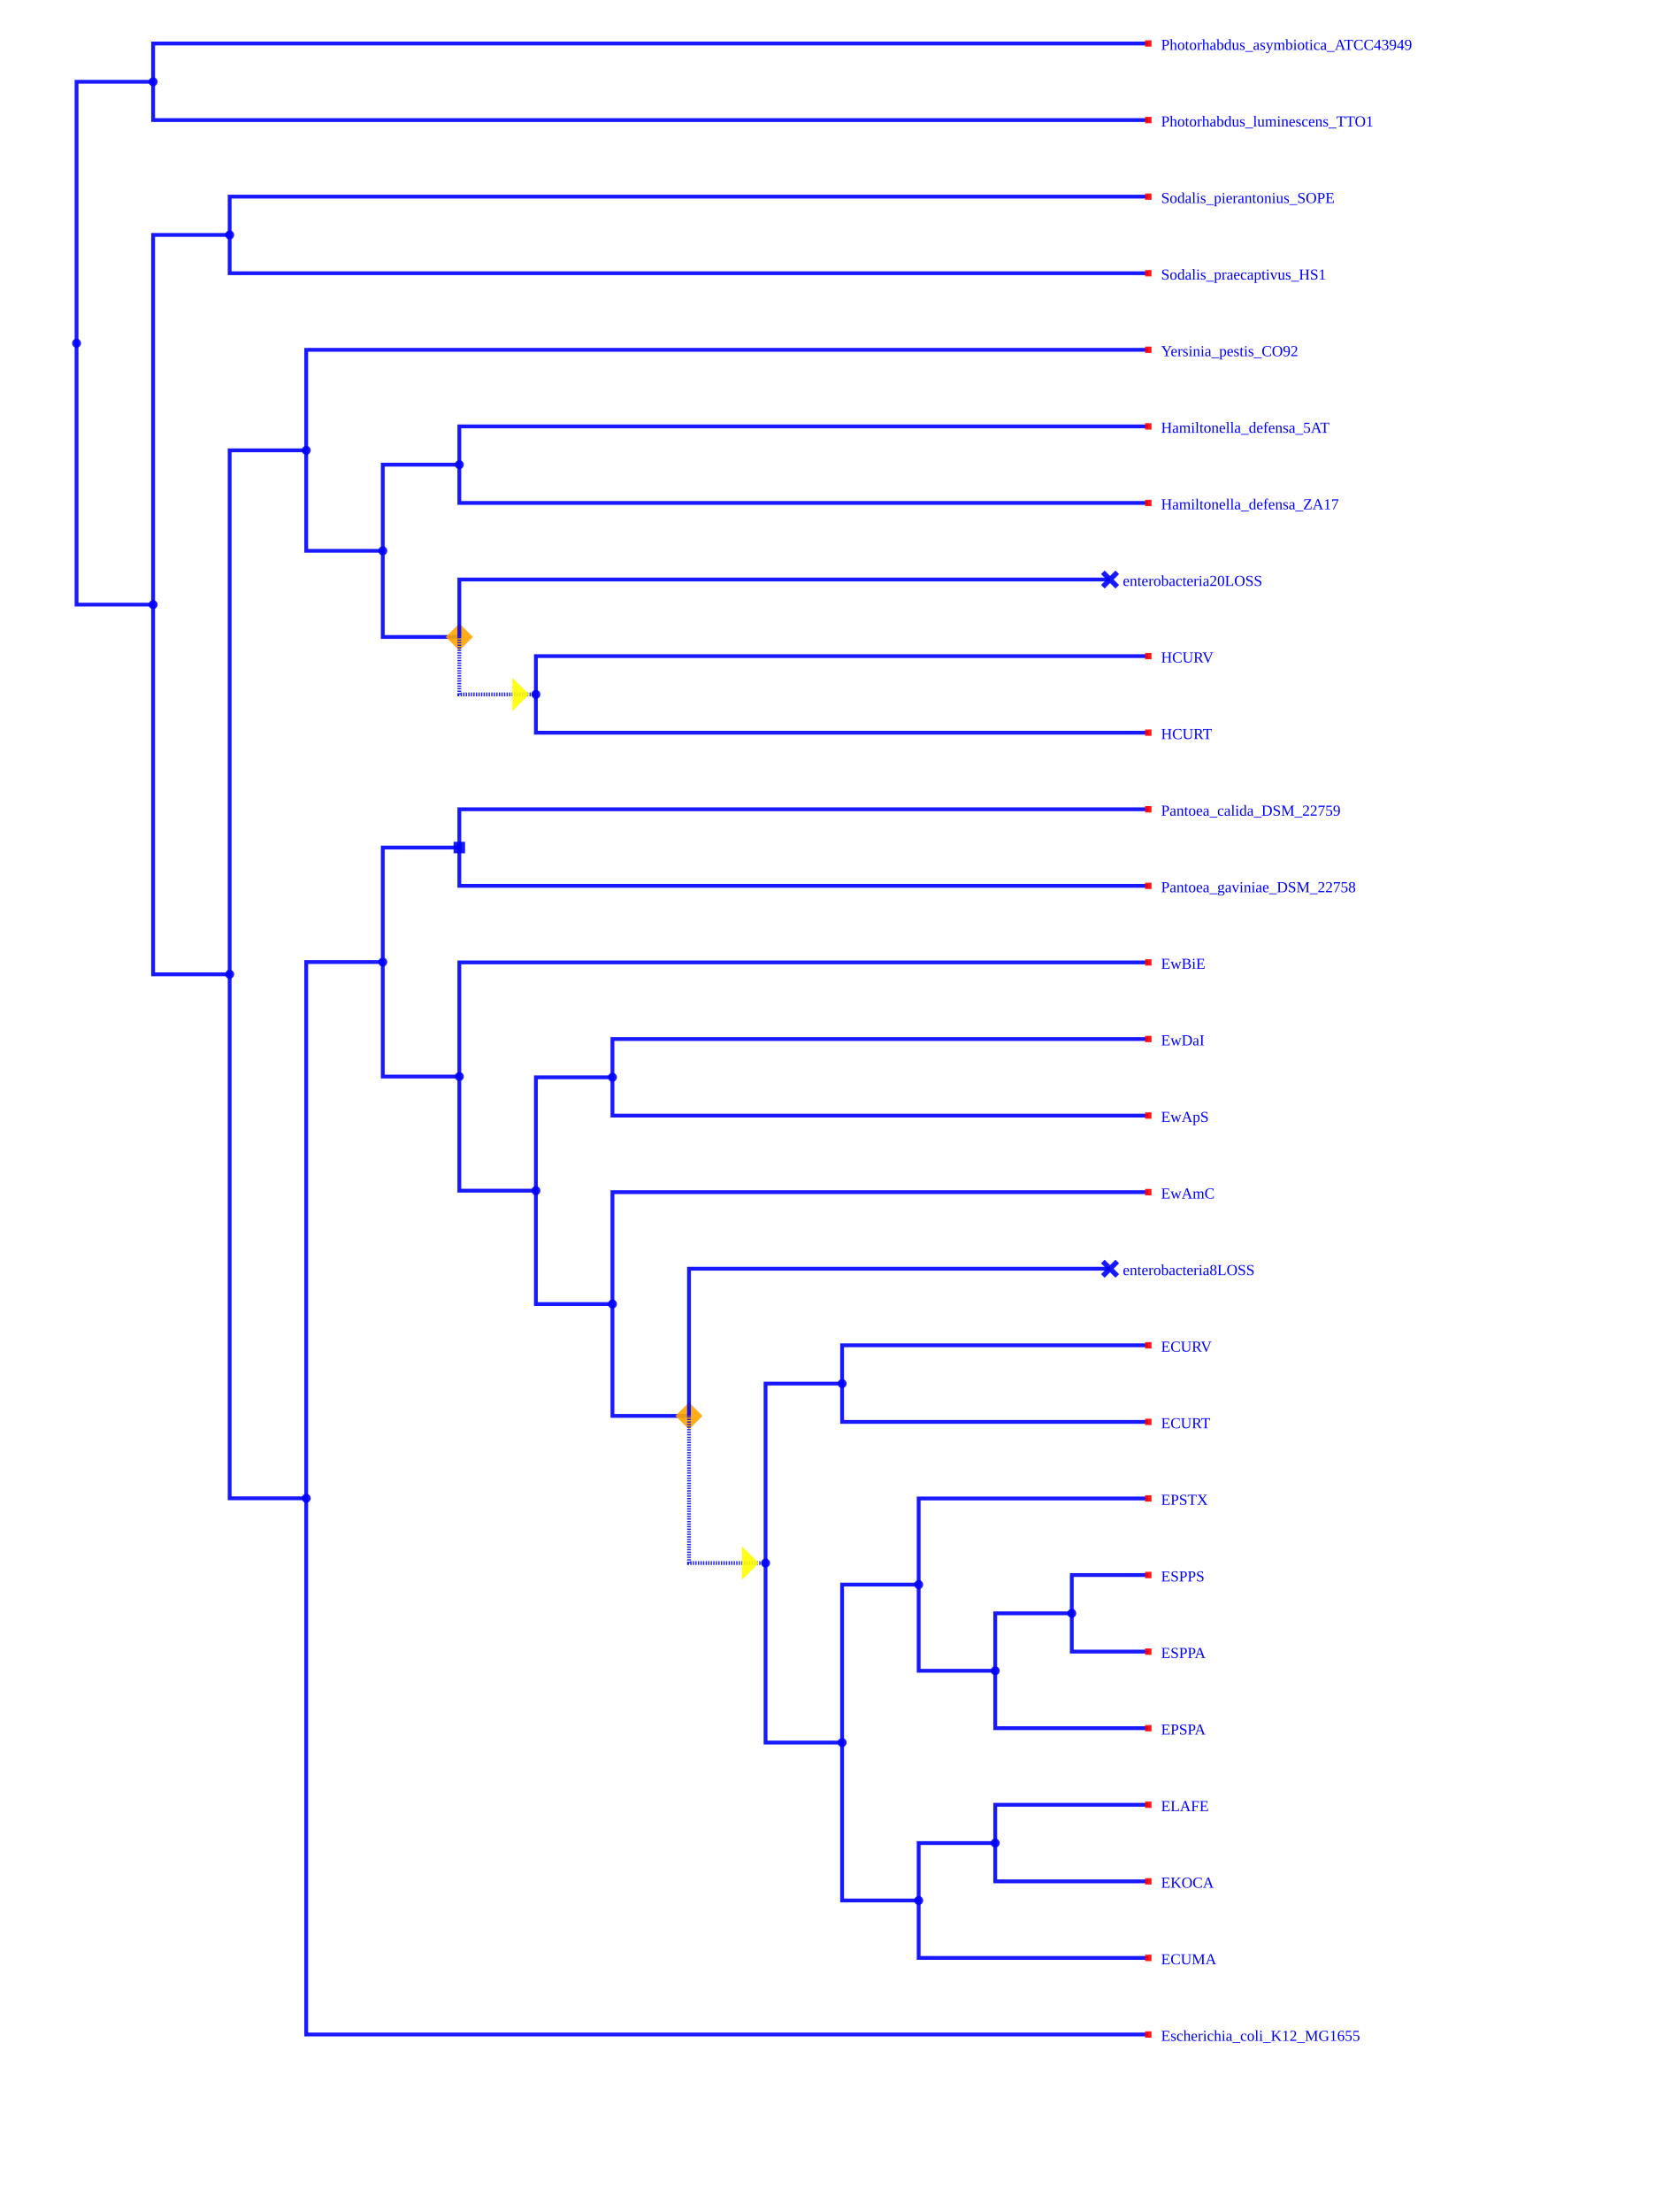
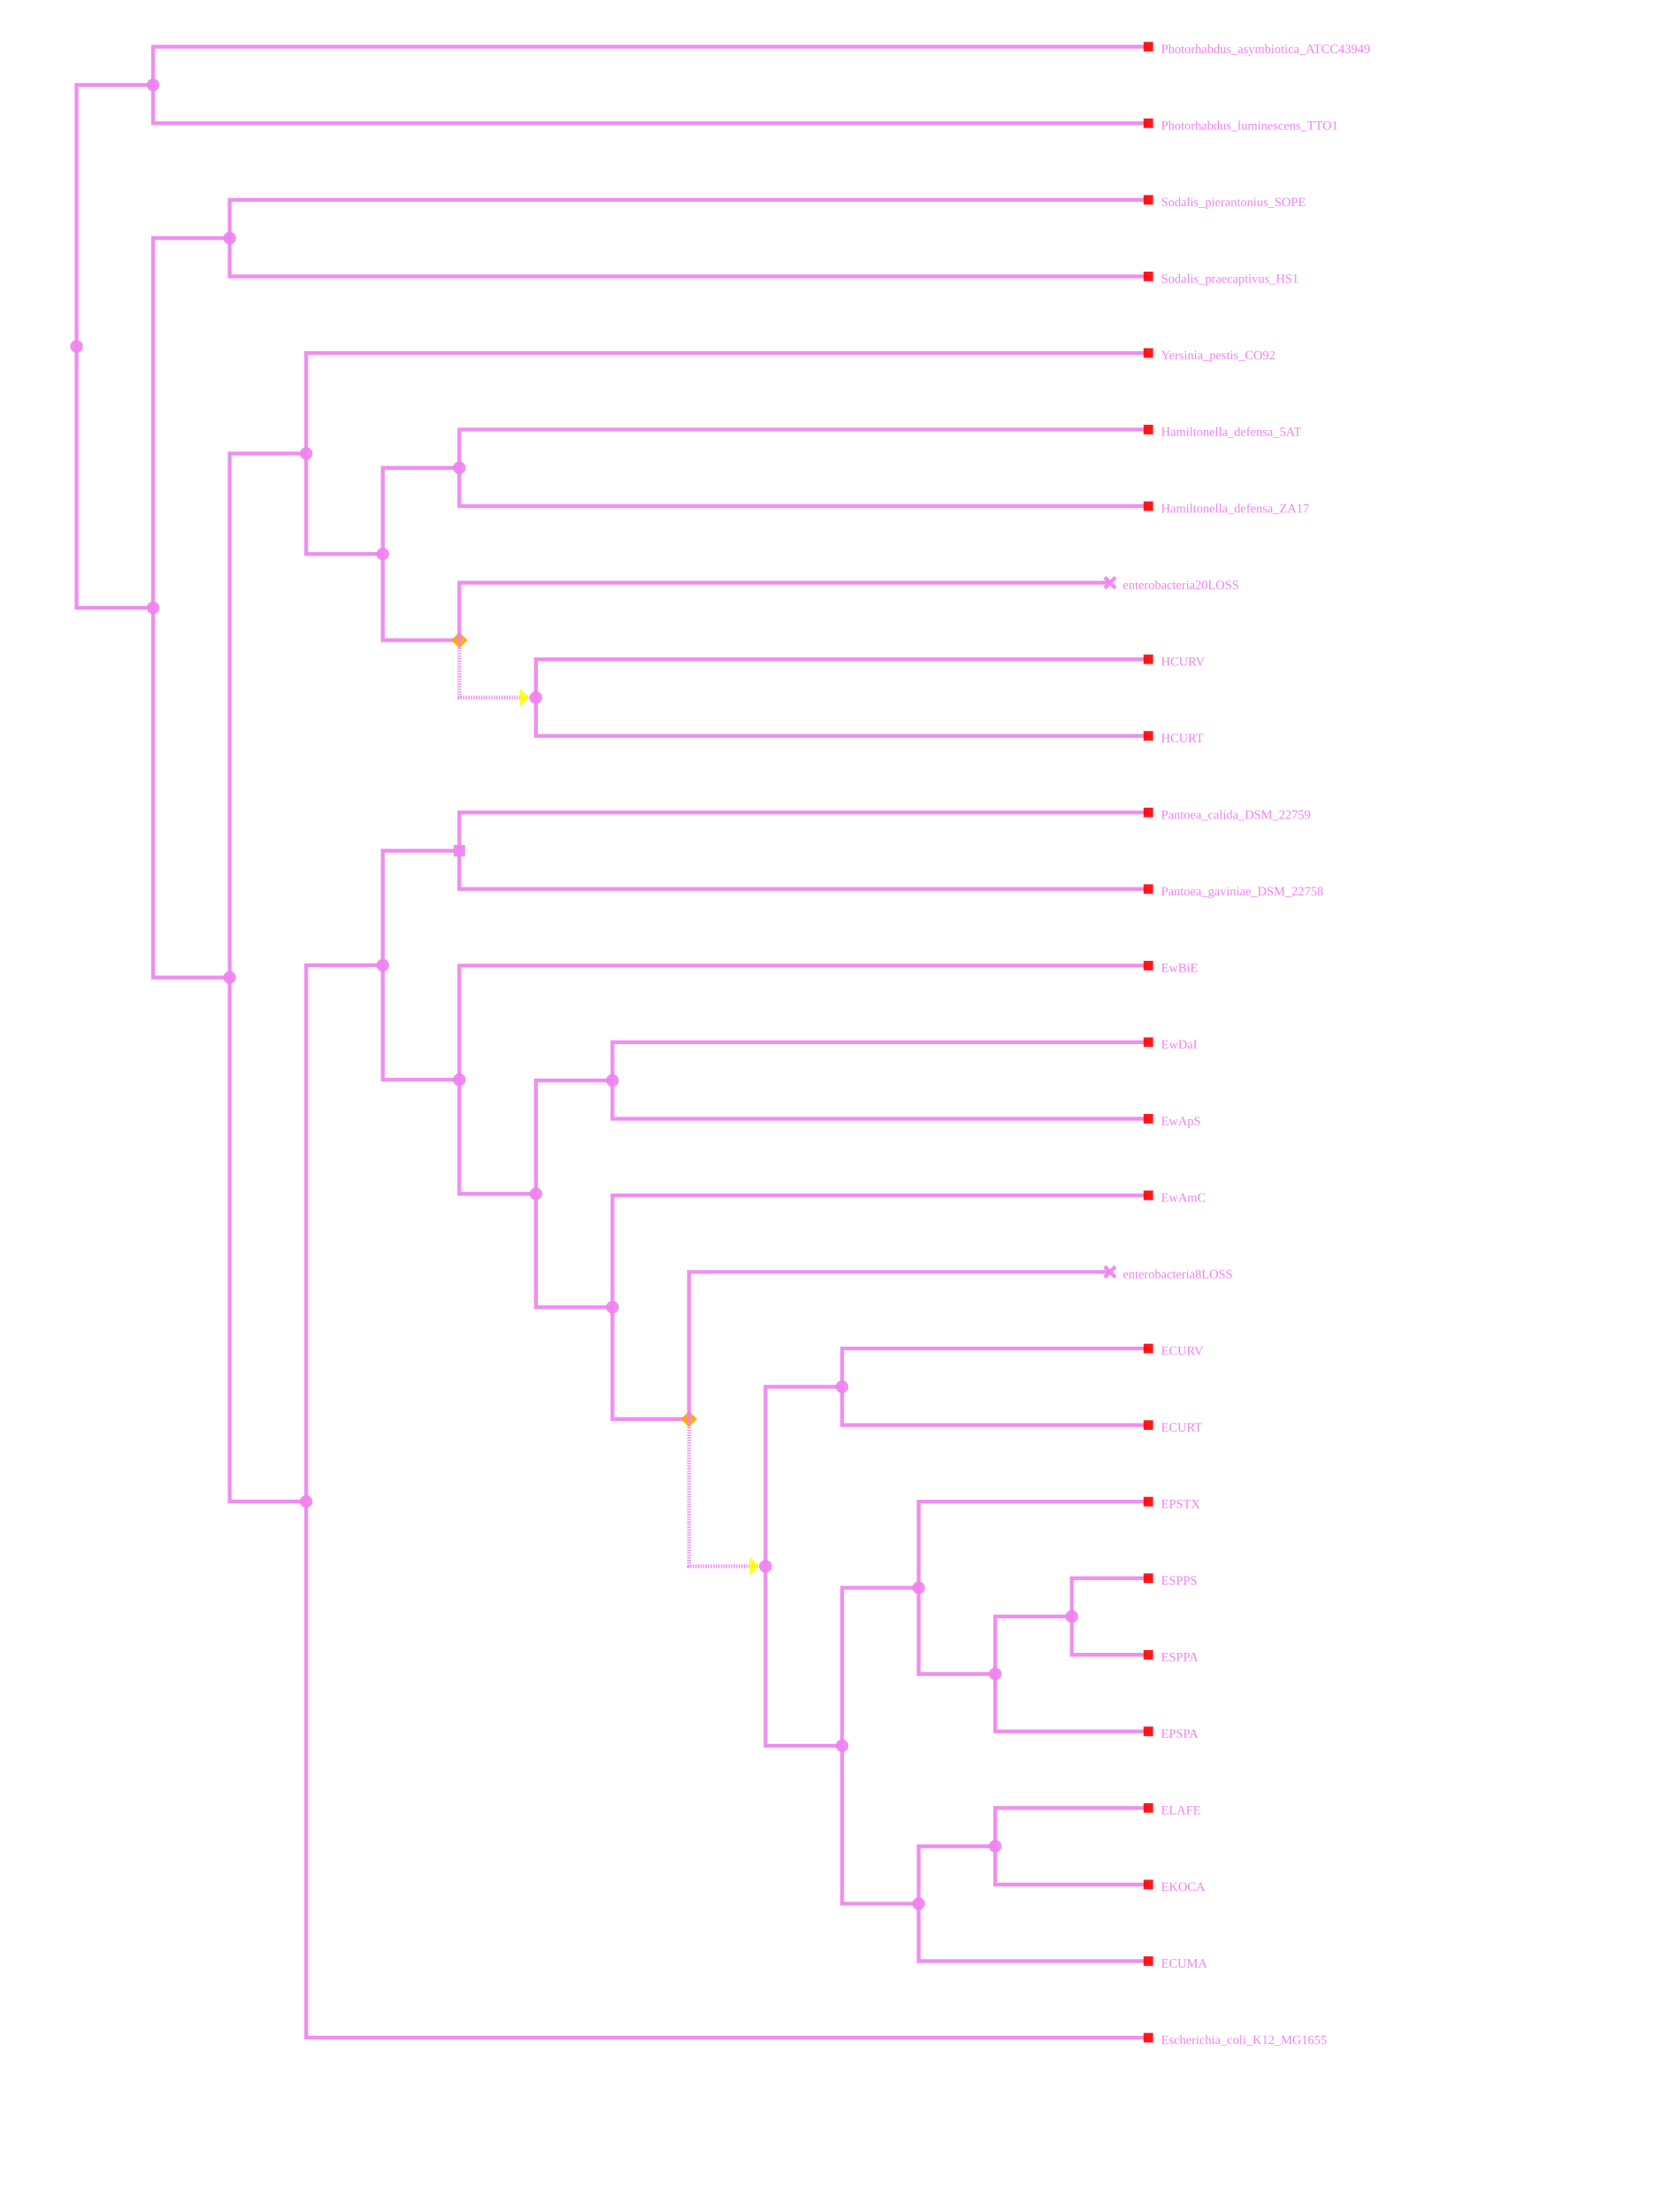
<svg xmlns="http://www.w3.org/2000/svg" height="1575" viewBox="-7.5 52.5 1315 1695" width="1195">
  <style>
- .gene { font:  10px; fill:blue; } .support { font: 10px; fill: red; }
+ .gene { font-size: 10px; fill:violet; } .support { font-size: 10px; fill: red; } .branch { font-size: 10px; fill: black; }
</style>
-   <g transform="translate(  -7.5 1627.5) rotate(-90 0 0 ) ">
-     <circle cx="1325.175" cy="60" fill="blue" opacity="0.9" r="3" stroke="blue" stroke-width="1" />
-     <path d="M1120.349,120 L1120.349,60 L1325.175,60" fill="none" opacity="0.9" stroke="blue" stroke-width="3" />
-     <circle cx="1120.349" cy="120" fill="blue" opacity="0.9" r="3" stroke="blue" stroke-width="1" />
-     <path d="M830.698,180 L830.698,120 L1120.349,120" fill="none" opacity="0.9" stroke="blue" stroke-width="3" />
-     <circle cx="830.698" cy="180" fill="blue" opacity="0.9" r="3" stroke="blue" stroke-width="1" />
-     <path d="M420.146,240 L420.146,180 L830.698,180" fill="none" opacity="0.9" stroke="blue" stroke-width="3" />
-     <circle cx="420.146" cy="240" fill="blue" opacity="0.9" r="3" stroke="blue" stroke-width="1" />
-     <path d="M0,900 L0,240 L420.146,240" fill="none" opacity="0.9" stroke="blue" stroke-width="3" />
-     <path d="M-1,899 l0,2 l2,0 l0,-2 z" fill="red" opacity="0.9" stroke="red" stroke-width="3" />
+   <g transform="translate(  -7.5 1630) rotate(-90 0 0 ) ">
+     <circle cx="1325.175" cy="60" fill="violet" opacity="0.9" r="4.5" stroke="violet" stroke-width="1" />
+     <path d="M1120.349,120 L1120.349,60 L1325.175,60" fill="none" opacity="0.9" stroke="violet" stroke-width="3" />
+     <circle cx="1120.349" cy="120" fill="violet" opacity="0.9" r="4.5" stroke="violet" stroke-width="1" />
+     <path d="M830.698,180 L830.698,120 L1120.349,120" fill="none" opacity="0.9" stroke="violet" stroke-width="3" />
+     <circle cx="830.698" cy="180" fill="violet" opacity="0.9" r="4.5" stroke="violet" stroke-width="1" />
+     <path d="M420.146,240 L420.146,180 L830.698,180" fill="none" opacity="0.9" stroke="violet" stroke-width="3" />
+     <circle cx="420.146" cy="240" fill="violet" opacity="0.9" r="4.5" stroke="violet" stroke-width="1" />
+     <path d="M0,900 L0,240 L420.146,240" fill="none" opacity="0.9" stroke="violet" stroke-width="3" />
+     <path d="M-2.25,897.75 l0,4.5 l4.5,0 l0,-4.5 z" fill="red" opacity="0.9" stroke="red" stroke-width="3" />
    <text class="gene" transform="rotate(90 -5,910)" x="-5" y="910">
Escherichia_coli_K12_MG1655
</text>
-     <path d="M840.293,300 L840.293,240 L420.146,240" fill="none" opacity="0.9" stroke="blue" stroke-width="3" />
-     <circle cx="840.293" cy="300" fill="blue" opacity="0.9" r="3" stroke="blue" stroke-width="1" />
-     <path d="M750.586,360 L750.586,300 L840.293,300" fill="none" opacity="0.9" stroke="blue" stroke-width="3" />
-     <circle cx="750.586" cy="360" fill="blue" opacity="0.9" r="3" stroke="blue" stroke-width="1" />
-     <path d="M661.172,420 L661.172,360 L750.586,360" fill="none" opacity="0.9" stroke="blue" stroke-width="3" />
-     <circle cx="661.172" cy="420" fill="blue" opacity="0.9" r="3" stroke="blue" stroke-width="1" />
-     <path d="M572.344,480 L572.344,420 L661.172,420" fill="none" opacity="0.9" stroke="blue" stroke-width="3" />
-     <circle cx="572.344" cy="480" fill="blue" opacity="0.9" r="3" stroke="blue" stroke-width="1" />
-     <path d="M484.688,540 L484.688,480 L572.344,480" fill="none" opacity="0.9" stroke="blue" stroke-width="3" />
-     <path d="M478.688,534 l0,12 l12,0 l0,-12 z" fill="orange" opacity="0.9" stroke="orange" stroke-width="3" transform="rotate(45 484.6875 540)" />
-     <path d="M369.375,600 L369.375,540 L484.688,540" fill="none" opacity="0.9" stroke="blue" stroke-dasharray="1, 1" stroke-width="3" />
-     <circle cx="369.375" cy="600" fill="blue" opacity="0.9" r="3" stroke="blue" stroke-width="1" />
-     <path d="M369.375,594 l-12,-12 l24,0 z" fill="yellow" opacity="0.9" stroke="yellow" stroke-width="1" />
-     <path d="M228.75,660 L228.75,600 L369.375,600" fill="none" opacity="0.9" stroke="blue" stroke-width="3" />
-     <circle cx="228.75" cy="660" fill="blue" opacity="0.9" r="3" stroke="blue" stroke-width="1" />
-     <path d="M105,720 L105,660 L228.75,660" fill="none" opacity="0.9" stroke="blue" stroke-width="3" />
-     <circle cx="105" cy="720" fill="blue" opacity="0.9" r="3" stroke="blue" stroke-width="1" />
-     <path d="M60,900 L60,720 L105,720" fill="none" opacity="0.9" stroke="blue" stroke-width="3" />
-     <path d="M59,899 l0,2 l2,0 l0,-2 z" fill="red" opacity="0.9" stroke="red" stroke-width="3" />
+     <path d="M840.293,300 L840.293,240 L420.146,240" fill="none" opacity="0.9" stroke="violet" stroke-width="3" />
+     <circle cx="840.293" cy="300" fill="violet" opacity="0.9" r="4.5" stroke="violet" stroke-width="1" />
+     <path d="M750.586,360 L750.586,300 L840.293,300" fill="none" opacity="0.9" stroke="violet" stroke-width="3" />
+     <circle cx="750.586" cy="360" fill="violet" opacity="0.9" r="4.5" stroke="violet" stroke-width="1" />
+     <path d="M661.172,420 L661.172,360 L750.586,360" fill="none" opacity="0.9" stroke="violet" stroke-width="3" />
+     <circle cx="661.172" cy="420" fill="violet" opacity="0.9" r="4.5" stroke="violet" stroke-width="1" />
+     <path d="M572.344,480 L572.344,420 L661.172,420" fill="none" opacity="0.9" stroke="violet" stroke-width="3" />
+     <circle cx="572.344" cy="480" fill="violet" opacity="0.9" r="4.5" stroke="violet" stroke-width="1" />
+     <path d="M484.688,540 L484.688,480 L572.344,480" fill="none" opacity="0.9" stroke="violet" stroke-width="3" />
+     <path d="M481.688,537 l0,6 l6,0 l0,-6 z" fill="orange" opacity="0.9" stroke="orange" stroke-width="3" transform="rotate(45 484.6875 540)" />
+     <path d="M369.375,600 L369.375,540 L484.688,540" fill="none" opacity="0.9" stroke="violet" stroke-dasharray="1, 1" stroke-width="3" />
+     <circle cx="369.375" cy="600" fill="violet" opacity="0.9" r="4.5" stroke="violet" stroke-width="1" />
+     <path d="M369.375,594 l-6,-6 l12,0 z" fill="yellow" opacity="0.9" stroke="yellow" stroke-width="1" />
+     <path d="M228.75,660 L228.75,600 L369.375,600" fill="none" opacity="0.9" stroke="violet" stroke-width="3" />
+     <circle cx="228.75" cy="660" fill="violet" opacity="0.9" r="4.5" stroke="violet" stroke-width="1" />
+     <path d="M105,720 L105,660 L228.75,660" fill="none" opacity="0.9" stroke="violet" stroke-width="3" />
+     <circle cx="105" cy="720" fill="violet" opacity="0.9" r="4.5" stroke="violet" stroke-width="1" />
+     <path d="M60,900 L60,720 L105,720" fill="none" opacity="0.9" stroke="violet" stroke-width="3" />
+     <path d="M57.75,897.75 l0,4.5 l4.5,0 l0,-4.5 z" fill="red" opacity="0.9" stroke="red" stroke-width="3" />
    <text class="gene" transform="rotate(90 55,910)" x="55" y="910">
ECUMA
</text>
-     <path d="M150,780 L150,720 L105,720" fill="none" opacity="0.9" stroke="blue" stroke-width="3" />
-     <circle cx="150" cy="780" fill="blue" opacity="0.9" r="3" stroke="blue" stroke-width="1" />
-     <path d="M120,900 L120,780 L150,780" fill="none" opacity="0.9" stroke="blue" stroke-width="3" />
-     <path d="M119,899 l0,2 l2,0 l0,-2 z" fill="red" opacity="0.9" stroke="red" stroke-width="3" />
+     <path d="M150,780 L150,720 L105,720" fill="none" opacity="0.9" stroke="violet" stroke-width="3" />
+     <circle cx="150" cy="780" fill="violet" opacity="0.9" r="4.5" stroke="violet" stroke-width="1" />
+     <path d="M120,900 L120,780 L150,780" fill="none" opacity="0.9" stroke="violet" stroke-width="3" />
+     <path d="M117.75,897.75 l0,4.5 l4.5,0 l0,-4.5 z" fill="red" opacity="0.9" stroke="red" stroke-width="3" />
    <text class="gene" transform="rotate(90 115,910)" x="115" y="910">
EKOCA
</text>
-     <path d="M180,900 L180,780 L150,780" fill="none" opacity="0.9" stroke="blue" stroke-width="3" />
-     <path d="M179,899 l0,2 l2,0 l0,-2 z" fill="red" opacity="0.9" stroke="red" stroke-width="3" />
+     <path d="M180,900 L180,780 L150,780" fill="none" opacity="0.9" stroke="violet" stroke-width="3" />
+     <path d="M177.75,897.75 l0,4.5 l4.5,0 l0,-4.5 z" fill="red" opacity="0.9" stroke="red" stroke-width="3" />
    <text class="gene" transform="rotate(90 175,910)" x="175" y="910">
ELAFE
</text>
-     <path d="M352.5,720 L352.5,660 L228.75,660" fill="none" opacity="0.9" stroke="blue" stroke-width="3" />
-     <circle cx="352.5" cy="720" fill="blue" opacity="0.9" r="3" stroke="blue" stroke-width="1" />
-     <path d="M285,780 L285,720 L352.5,720" fill="none" opacity="0.9" stroke="blue" stroke-width="3" />
-     <circle cx="285" cy="780" fill="blue" opacity="0.9" r="3" stroke="blue" stroke-width="1" />
-     <path d="M240,900 L240,780 L285,780" fill="none" opacity="0.9" stroke="blue" stroke-width="3" />
-     <path d="M239,899 l0,2 l2,0 l0,-2 z" fill="red" opacity="0.9" stroke="red" stroke-width="3" />
+     <path d="M352.5,720 L352.5,660 L228.75,660" fill="none" opacity="0.9" stroke="violet" stroke-width="3" />
+     <circle cx="352.5" cy="720" fill="violet" opacity="0.9" r="4.5" stroke="violet" stroke-width="1" />
+     <path d="M285,780 L285,720 L352.5,720" fill="none" opacity="0.9" stroke="violet" stroke-width="3" />
+     <circle cx="285" cy="780" fill="violet" opacity="0.9" r="4.5" stroke="violet" stroke-width="1" />
+     <path d="M240,900 L240,780 L285,780" fill="none" opacity="0.9" stroke="violet" stroke-width="3" />
+     <path d="M237.75,897.75 l0,4.5 l4.5,0 l0,-4.5 z" fill="red" opacity="0.9" stroke="red" stroke-width="3" />
    <text class="gene" transform="rotate(90 235,910)" x="235" y="910">
EPSPA
</text>
-     <path d="M330,840 L330,780 L285,780" fill="none" opacity="0.9" stroke="blue" stroke-width="3" />
-     <circle cx="330" cy="840" fill="blue" opacity="0.9" r="3" stroke="blue" stroke-width="1" />
-     <path d="M300,900 L300,840 L330,840" fill="none" opacity="0.9" stroke="blue" stroke-width="3" />
-     <path d="M299,899 l0,2 l2,0 l0,-2 z" fill="red" opacity="0.9" stroke="red" stroke-width="3" />
+     <path d="M330,840 L330,780 L285,780" fill="none" opacity="0.9" stroke="violet" stroke-width="3" />
+     <circle cx="330" cy="840" fill="violet" opacity="0.9" r="4.5" stroke="violet" stroke-width="1" />
+     <path d="M300,900 L300,840 L330,840" fill="none" opacity="0.9" stroke="violet" stroke-width="3" />
+     <path d="M297.75,897.75 l0,4.5 l4.5,0 l0,-4.5 z" fill="red" opacity="0.9" stroke="red" stroke-width="3" />
    <text class="gene" transform="rotate(90 295,910)" x="295" y="910">
ESPPA
</text>
-     <path d="M360,900 L360,840 L330,840" fill="none" opacity="0.9" stroke="blue" stroke-width="3" />
-     <path d="M359,899 l0,2 l2,0 l0,-2 z" fill="red" opacity="0.9" stroke="red" stroke-width="3" />
+     <path d="M360,900 L360,840 L330,840" fill="none" opacity="0.9" stroke="violet" stroke-width="3" />
+     <path d="M357.75,897.75 l0,4.5 l4.5,0 l0,-4.5 z" fill="red" opacity="0.9" stroke="red" stroke-width="3" />
    <text class="gene" transform="rotate(90 355,910)" x="355" y="910">
ESPPS
</text>
-     <path d="M420,900 L420,720 L352.5,720" fill="none" opacity="0.9" stroke="blue" stroke-width="3" />
-     <path d="M419,899 l0,2 l2,0 l0,-2 z" fill="red" opacity="0.9" stroke="red" stroke-width="3" />
+     <path d="M420,900 L420,720 L352.5,720" fill="none" opacity="0.9" stroke="violet" stroke-width="3" />
+     <path d="M417.75,897.75 l0,4.5 l4.5,0 l0,-4.5 z" fill="red" opacity="0.9" stroke="red" stroke-width="3" />
    <text class="gene" transform="rotate(90 415,910)" x="415" y="910">
EPSTX
</text>
-     <path d="M510,660 L510,600 L369.375,600" fill="none" opacity="0.9" stroke="blue" stroke-width="3" />
-     <circle cx="510" cy="660" fill="blue" opacity="0.9" r="3" stroke="blue" stroke-width="1" />
-     <path d="M480,900 L480,660 L510,660" fill="none" opacity="0.9" stroke="blue" stroke-width="3" />
-     <path d="M479,899 l0,2 l2,0 l0,-2 z" fill="red" opacity="0.9" stroke="red" stroke-width="3" />
+     <path d="M510,660 L510,600 L369.375,600" fill="none" opacity="0.9" stroke="violet" stroke-width="3" />
+     <circle cx="510" cy="660" fill="violet" opacity="0.9" r="4.5" stroke="violet" stroke-width="1" />
+     <path d="M480,900 L480,660 L510,660" fill="none" opacity="0.9" stroke="violet" stroke-width="3" />
+     <path d="M477.75,897.75 l0,4.5 l4.5,0 l0,-4.5 z" fill="red" opacity="0.9" stroke="red" stroke-width="3" />
    <text class="gene" transform="rotate(90 475,910)" x="475" y="910">
ECURT
</text>
-     <path d="M540,900 L540,660 L510,660" fill="none" opacity="0.9" stroke="blue" stroke-width="3" />
-     <path d="M539,899 l0,2 l2,0 l0,-2 z" fill="red" opacity="0.9" stroke="red" stroke-width="3" />
+     <path d="M540,900 L540,660 L510,660" fill="none" opacity="0.9" stroke="violet" stroke-width="3" />
+     <path d="M537.75,897.75 l0,4.5 l4.5,0 l0,-4.5 z" fill="red" opacity="0.9" stroke="red" stroke-width="3" />
    <text class="gene" transform="rotate(90 535,910)" x="535" y="910">
ECURV
</text>
-     <path d="M600,870 L600,540 L484.688,540" fill="none" opacity="0.9" stroke="blue" stroke-width="3" />
-     <path d="M600,862 l0,16 M592,870 l16,0" fill="blue" opacity="0.9" stroke="blue" stroke-width="4" transform="rotate(45 600 870)" />
+     <path d="M600,870 L600,540 L484.688,540" fill="none" opacity="0.9" stroke="violet" stroke-width="3" />
+     <path d="M600,864 l0,12 M594,870 l12,0" fill="violet" opacity="0.9" stroke="violet" stroke-width="3" transform="rotate(45 600 870)" />
    <text class="gene" transform="rotate(90 595,880)" x="595" y="880">
enterobacteria8LOSS
</text>
-     <path d="M660,900 L660,480 L572.344,480" fill="none" opacity="0.9" stroke="blue" stroke-width="3" />
-     <path d="M659,899 l0,2 l2,0 l0,-2 z" fill="red" opacity="0.9" stroke="red" stroke-width="3" />
+     <path d="M660,900 L660,480 L572.344,480" fill="none" opacity="0.9" stroke="violet" stroke-width="3" />
+     <path d="M657.75,897.75 l0,4.5 l4.5,0 l0,-4.5 z" fill="red" opacity="0.9" stroke="red" stroke-width="3" />
    <text class="gene" transform="rotate(90 655,910)" x="655" y="910">
EwAmC
</text>
-     <path d="M750,480 L750,420 L661.172,420" fill="none" opacity="0.9" stroke="blue" stroke-width="3" />
-     <circle cx="750" cy="480" fill="blue" opacity="0.9" r="3" stroke="blue" stroke-width="1" />
-     <path d="M720,900 L720,480 L750,480" fill="none" opacity="0.9" stroke="blue" stroke-width="3" />
-     <path d="M719,899 l0,2 l2,0 l0,-2 z" fill="red" opacity="0.9" stroke="red" stroke-width="3" />
+     <path d="M750,480 L750,420 L661.172,420" fill="none" opacity="0.9" stroke="violet" stroke-width="3" />
+     <circle cx="750" cy="480" fill="violet" opacity="0.9" r="4.5" stroke="violet" stroke-width="1" />
+     <path d="M720,900 L720,480 L750,480" fill="none" opacity="0.9" stroke="violet" stroke-width="3" />
+     <path d="M717.75,897.75 l0,4.5 l4.5,0 l0,-4.5 z" fill="red" opacity="0.9" stroke="red" stroke-width="3" />
    <text class="gene" transform="rotate(90 715,910)" x="715" y="910">
EwApS
</text>
-     <path d="M780,900 L780,480 L750,480" fill="none" opacity="0.9" stroke="blue" stroke-width="3" />
-     <path d="M779,899 l0,2 l2,0 l0,-2 z" fill="red" opacity="0.9" stroke="red" stroke-width="3" />
+     <path d="M780,900 L780,480 L750,480" fill="none" opacity="0.9" stroke="violet" stroke-width="3" />
+     <path d="M777.75,897.75 l0,4.5 l4.5,0 l0,-4.5 z" fill="red" opacity="0.9" stroke="red" stroke-width="3" />
    <text class="gene" transform="rotate(90 775,910)" x="775" y="910">
EwDaI
</text>
-     <path d="M840,900 L840,360 L750.586,360" fill="none" opacity="0.9" stroke="blue" stroke-width="3" />
-     <path d="M839,899 l0,2 l2,0 l0,-2 z" fill="red" opacity="0.9" stroke="red" stroke-width="3" />
+     <path d="M840,900 L840,360 L750.586,360" fill="none" opacity="0.9" stroke="violet" stroke-width="3" />
+     <path d="M837.75,897.75 l0,4.5 l4.5,0 l0,-4.5 z" fill="red" opacity="0.9" stroke="red" stroke-width="3" />
    <text class="gene" transform="rotate(90 835,910)" x="835" y="910">
EwBiE
</text>
-     <path d="M930,360 L930,300 L840.293,300" fill="none" opacity="0.9" stroke="blue" stroke-width="3" />
-     <path d="M927,357 l0,6 l6,0 l0,-6 z" fill="blue" opacity="0.9" stroke="blue" stroke-width="3" />
-     <path d="M900,900 L900,360 L930,360" fill="none" opacity="0.9" stroke="blue" stroke-width="3" />
-     <path d="M899,899 l0,2 l2,0 l0,-2 z" fill="red" opacity="0.9" stroke="red" stroke-width="3" />
+     <path d="M930,360 L930,300 L840.293,300" fill="none" opacity="0.9" stroke="violet" stroke-width="3" />
+     <path d="M927,357 l0,6 l6,0 l0,-6 z" fill="violet" opacity="0.9" stroke="violet" stroke-width="3" />
+     <path d="M900,900 L900,360 L930,360" fill="none" opacity="0.9" stroke="violet" stroke-width="3" />
+     <path d="M897.75,897.75 l0,4.5 l4.5,0 l0,-4.5 z" fill="red" opacity="0.9" stroke="red" stroke-width="3" />
    <text class="gene" transform="rotate(90 895,910)" x="895" y="910">
Pantoea_gaviniae_DSM_22758
</text>
-     <path d="M960,900 L960,360 L930,360" fill="none" opacity="0.9" stroke="blue" stroke-width="3" />
-     <path d="M959,899 l0,2 l2,0 l0,-2 z" fill="red" opacity="0.9" stroke="red" stroke-width="3" />
+     <path d="M960,900 L960,360 L930,360" fill="none" opacity="0.9" stroke="violet" stroke-width="3" />
+     <path d="M957.75,897.75 l0,4.5 l4.5,0 l0,-4.5 z" fill="red" opacity="0.9" stroke="red" stroke-width="3" />
    <text class="gene" transform="rotate(90 955,910)" x="955" y="910">
Pantoea_calida_DSM_22759
</text>
-     <path d="M1241.25,240 L1241.25,180 L830.698,180" fill="none" opacity="0.9" stroke="blue" stroke-width="3" />
-     <circle cx="1241.25" cy="240" fill="blue" opacity="0.9" r="3" stroke="blue" stroke-width="1" />
-     <path d="M1162.5,300 L1162.5,240 L1241.25,240" fill="none" opacity="0.9" stroke="blue" stroke-width="3" />
-     <circle cx="1162.5" cy="300" fill="blue" opacity="0.9" r="3" stroke="blue" stroke-width="1" />
-     <path d="M1095,360 L1095,300 L1162.5,300" fill="none" opacity="0.9" stroke="blue" stroke-width="3" />
-     <path d="M1089,354 l0,12 l12,0 l0,-12 z" fill="orange" opacity="0.9" stroke="orange" stroke-width="3" transform="rotate(45 1095 360)" />
-     <path d="M1050,420 L1050,360 L1095,360" fill="none" opacity="0.9" stroke="blue" stroke-dasharray="1, 1" stroke-width="3" />
-     <circle cx="1050" cy="420" fill="blue" opacity="0.9" r="3" stroke="blue" stroke-width="1" />
-     <path d="M1050,414 l-12,-12 l24,0 z" fill="yellow" opacity="0.9" stroke="yellow" stroke-width="1" />
-     <path d="M1020,900 L1020,420 L1050,420" fill="none" opacity="0.9" stroke="blue" stroke-width="3" />
-     <path d="M1019,899 l0,2 l2,0 l0,-2 z" fill="red" opacity="0.9" stroke="red" stroke-width="3" />
+     <path d="M1241.25,240 L1241.25,180 L830.698,180" fill="none" opacity="0.9" stroke="violet" stroke-width="3" />
+     <circle cx="1241.25" cy="240" fill="violet" opacity="0.9" r="4.5" stroke="violet" stroke-width="1" />
+     <path d="M1162.5,300 L1162.5,240 L1241.25,240" fill="none" opacity="0.9" stroke="violet" stroke-width="3" />
+     <circle cx="1162.5" cy="300" fill="violet" opacity="0.9" r="4.5" stroke="violet" stroke-width="1" />
+     <path d="M1095,360 L1095,300 L1162.5,300" fill="none" opacity="0.9" stroke="violet" stroke-width="3" />
+     <path d="M1092,357 l0,6 l6,0 l0,-6 z" fill="orange" opacity="0.9" stroke="orange" stroke-width="3" transform="rotate(45 1095 360)" />
+     <path d="M1050,420 L1050,360 L1095,360" fill="none" opacity="0.9" stroke="violet" stroke-dasharray="1, 1" stroke-width="3" />
+     <circle cx="1050" cy="420" fill="violet" opacity="0.9" r="4.5" stroke="violet" stroke-width="1" />
+     <path d="M1050,414 l-6,-6 l12,0 z" fill="yellow" opacity="0.9" stroke="yellow" stroke-width="1" />
+     <path d="M1020,900 L1020,420 L1050,420" fill="none" opacity="0.9" stroke="violet" stroke-width="3" />
+     <path d="M1017.75,897.75 l0,4.5 l4.5,0 l0,-4.5 z" fill="red" opacity="0.9" stroke="red" stroke-width="3" />
    <text class="gene" transform="rotate(90 1015,910)" x="1015" y="910">
HCURT
</text>
-     <path d="M1080,900 L1080,420 L1050,420" fill="none" opacity="0.9" stroke="blue" stroke-width="3" />
-     <path d="M1079,899 l0,2 l2,0 l0,-2 z" fill="red" opacity="0.9" stroke="red" stroke-width="3" />
+     <path d="M1080,900 L1080,420 L1050,420" fill="none" opacity="0.9" stroke="violet" stroke-width="3" />
+     <path d="M1077.75,897.75 l0,4.5 l4.5,0 l0,-4.5 z" fill="red" opacity="0.9" stroke="red" stroke-width="3" />
    <text class="gene" transform="rotate(90 1075,910)" x="1075" y="910">
HCURV
</text>
-     <path d="M1140,870 L1140,360 L1095,360" fill="none" opacity="0.9" stroke="blue" stroke-width="3" />
-     <path d="M1140,862 l0,16 M1132,870 l16,0" fill="blue" opacity="0.9" stroke="blue" stroke-width="4" transform="rotate(45 1140 870)" />
+     <path d="M1140,870 L1140,360 L1095,360" fill="none" opacity="0.9" stroke="violet" stroke-width="3" />
+     <path d="M1140,864 l0,12 M1134,870 l12,0" fill="violet" opacity="0.9" stroke="violet" stroke-width="3" transform="rotate(45 1140 870)" />
    <text class="gene" transform="rotate(90 1135,880)" x="1135" y="880">
enterobacteria20LOSS
</text>
-     <path d="M1230,360 L1230,300 L1162.5,300" fill="none" opacity="0.9" stroke="blue" stroke-width="3" />
-     <circle cx="1230" cy="360" fill="blue" opacity="0.9" r="3" stroke="blue" stroke-width="1" />
-     <path d="M1200,900 L1200,360 L1230,360" fill="none" opacity="0.9" stroke="blue" stroke-width="3" />
-     <path d="M1199,899 l0,2 l2,0 l0,-2 z" fill="red" opacity="0.9" stroke="red" stroke-width="3" />
+     <path d="M1230,360 L1230,300 L1162.5,300" fill="none" opacity="0.9" stroke="violet" stroke-width="3" />
+     <circle cx="1230" cy="360" fill="violet" opacity="0.9" r="4.5" stroke="violet" stroke-width="1" />
+     <path d="M1200,900 L1200,360 L1230,360" fill="none" opacity="0.9" stroke="violet" stroke-width="3" />
+     <path d="M1197.75,897.75 l0,4.5 l4.5,0 l0,-4.5 z" fill="red" opacity="0.9" stroke="red" stroke-width="3" />
    <text class="gene" transform="rotate(90 1195,910)" x="1195" y="910">
Hamiltonella_defensa_ZA17
</text>
-     <path d="M1260,900 L1260,360 L1230,360" fill="none" opacity="0.9" stroke="blue" stroke-width="3" />
-     <path d="M1259,899 l0,2 l2,0 l0,-2 z" fill="red" opacity="0.9" stroke="red" stroke-width="3" />
+     <path d="M1260,900 L1260,360 L1230,360" fill="none" opacity="0.9" stroke="violet" stroke-width="3" />
+     <path d="M1257.75,897.75 l0,4.5 l4.5,0 l0,-4.5 z" fill="red" opacity="0.9" stroke="red" stroke-width="3" />
    <text class="gene" transform="rotate(90 1255,910)" x="1255" y="910">
Hamiltonella_defensa_5AT
</text>
-     <path d="M1320,900 L1320,240 L1241.25,240" fill="none" opacity="0.9" stroke="blue" stroke-width="3" />
-     <path d="M1319,899 l0,2 l2,0 l0,-2 z" fill="red" opacity="0.9" stroke="red" stroke-width="3" />
+     <path d="M1320,900 L1320,240 L1241.25,240" fill="none" opacity="0.9" stroke="violet" stroke-width="3" />
+     <path d="M1317.75,897.75 l0,4.5 l4.5,0 l0,-4.5 z" fill="red" opacity="0.9" stroke="red" stroke-width="3" />
    <text class="gene" transform="rotate(90 1315,910)" x="1315" y="910">
Yersinia_pestis_CO92
</text>
-     <path d="M1410,180 L1410,120 L1120.349,120" fill="none" opacity="0.9" stroke="blue" stroke-width="3" />
-     <circle cx="1410" cy="180" fill="blue" opacity="0.9" r="3" stroke="blue" stroke-width="1" />
-     <path d="M1380,900 L1380,180 L1410,180" fill="none" opacity="0.9" stroke="blue" stroke-width="3" />
-     <path d="M1379,899 l0,2 l2,0 l0,-2 z" fill="red" opacity="0.9" stroke="red" stroke-width="3" />
+     <path d="M1410,180 L1410,120 L1120.349,120" fill="none" opacity="0.9" stroke="violet" stroke-width="3" />
+     <circle cx="1410" cy="180" fill="violet" opacity="0.9" r="4.5" stroke="violet" stroke-width="1" />
+     <path d="M1380,900 L1380,180 L1410,180" fill="none" opacity="0.9" stroke="violet" stroke-width="3" />
+     <path d="M1377.75,897.75 l0,4.5 l4.5,0 l0,-4.5 z" fill="red" opacity="0.9" stroke="red" stroke-width="3" />
    <text class="gene" transform="rotate(90 1375,910)" x="1375" y="910">
Sodalis_praecaptivus_HS1
</text>
-     <path d="M1440,900 L1440,180 L1410,180" fill="none" opacity="0.9" stroke="blue" stroke-width="3" />
-     <path d="M1439,899 l0,2 l2,0 l0,-2 z" fill="red" opacity="0.9" stroke="red" stroke-width="3" />
+     <path d="M1440,900 L1440,180 L1410,180" fill="none" opacity="0.9" stroke="violet" stroke-width="3" />
+     <path d="M1437.75,897.75 l0,4.5 l4.5,0 l0,-4.5 z" fill="red" opacity="0.9" stroke="red" stroke-width="3" />
    <text class="gene" transform="rotate(90 1435,910)" x="1435" y="910">
Sodalis_pierantonius_SOPE
</text>
-     <path d="M1530,120 L1530,60 L1325.175,60" fill="none" opacity="0.9" stroke="blue" stroke-width="3" />
-     <circle cx="1530" cy="120" fill="blue" opacity="0.9" r="3" stroke="blue" stroke-width="1" />
-     <path d="M1500,900 L1500,120 L1530,120" fill="none" opacity="0.9" stroke="blue" stroke-width="3" />
-     <path d="M1499,899 l0,2 l2,0 l0,-2 z" fill="red" opacity="0.9" stroke="red" stroke-width="3" />
+     <path d="M1530,120 L1530,60 L1325.175,60" fill="none" opacity="0.9" stroke="violet" stroke-width="3" />
+     <circle cx="1530" cy="120" fill="violet" opacity="0.9" r="4.5" stroke="violet" stroke-width="1" />
+     <path d="M1500,900 L1500,120 L1530,120" fill="none" opacity="0.9" stroke="violet" stroke-width="3" />
+     <path d="M1497.75,897.75 l0,4.5 l4.5,0 l0,-4.5 z" fill="red" opacity="0.9" stroke="red" stroke-width="3" />
    <text class="gene" transform="rotate(90 1495,910)" x="1495" y="910">
Photorhabdus_luminescens_TTO1
</text>
-     <path d="M1560,900 L1560,120 L1530,120" fill="none" opacity="0.9" stroke="blue" stroke-width="3" />
-     <path d="M1559,899 l0,2 l2,0 l0,-2 z" fill="red" opacity="0.9" stroke="red" stroke-width="3" />
+     <path d="M1560,900 L1560,120 L1530,120" fill="none" opacity="0.9" stroke="violet" stroke-width="3" />
+     <path d="M1557.75,897.75 l0,4.5 l4.5,0 l0,-4.5 z" fill="red" opacity="0.9" stroke="red" stroke-width="3" />
    <text class="gene" transform="rotate(90 1555,910)" x="1555" y="910">
Photorhabdus_asymbiotica_ATCC43949
</text>
  </g>
</svg>
